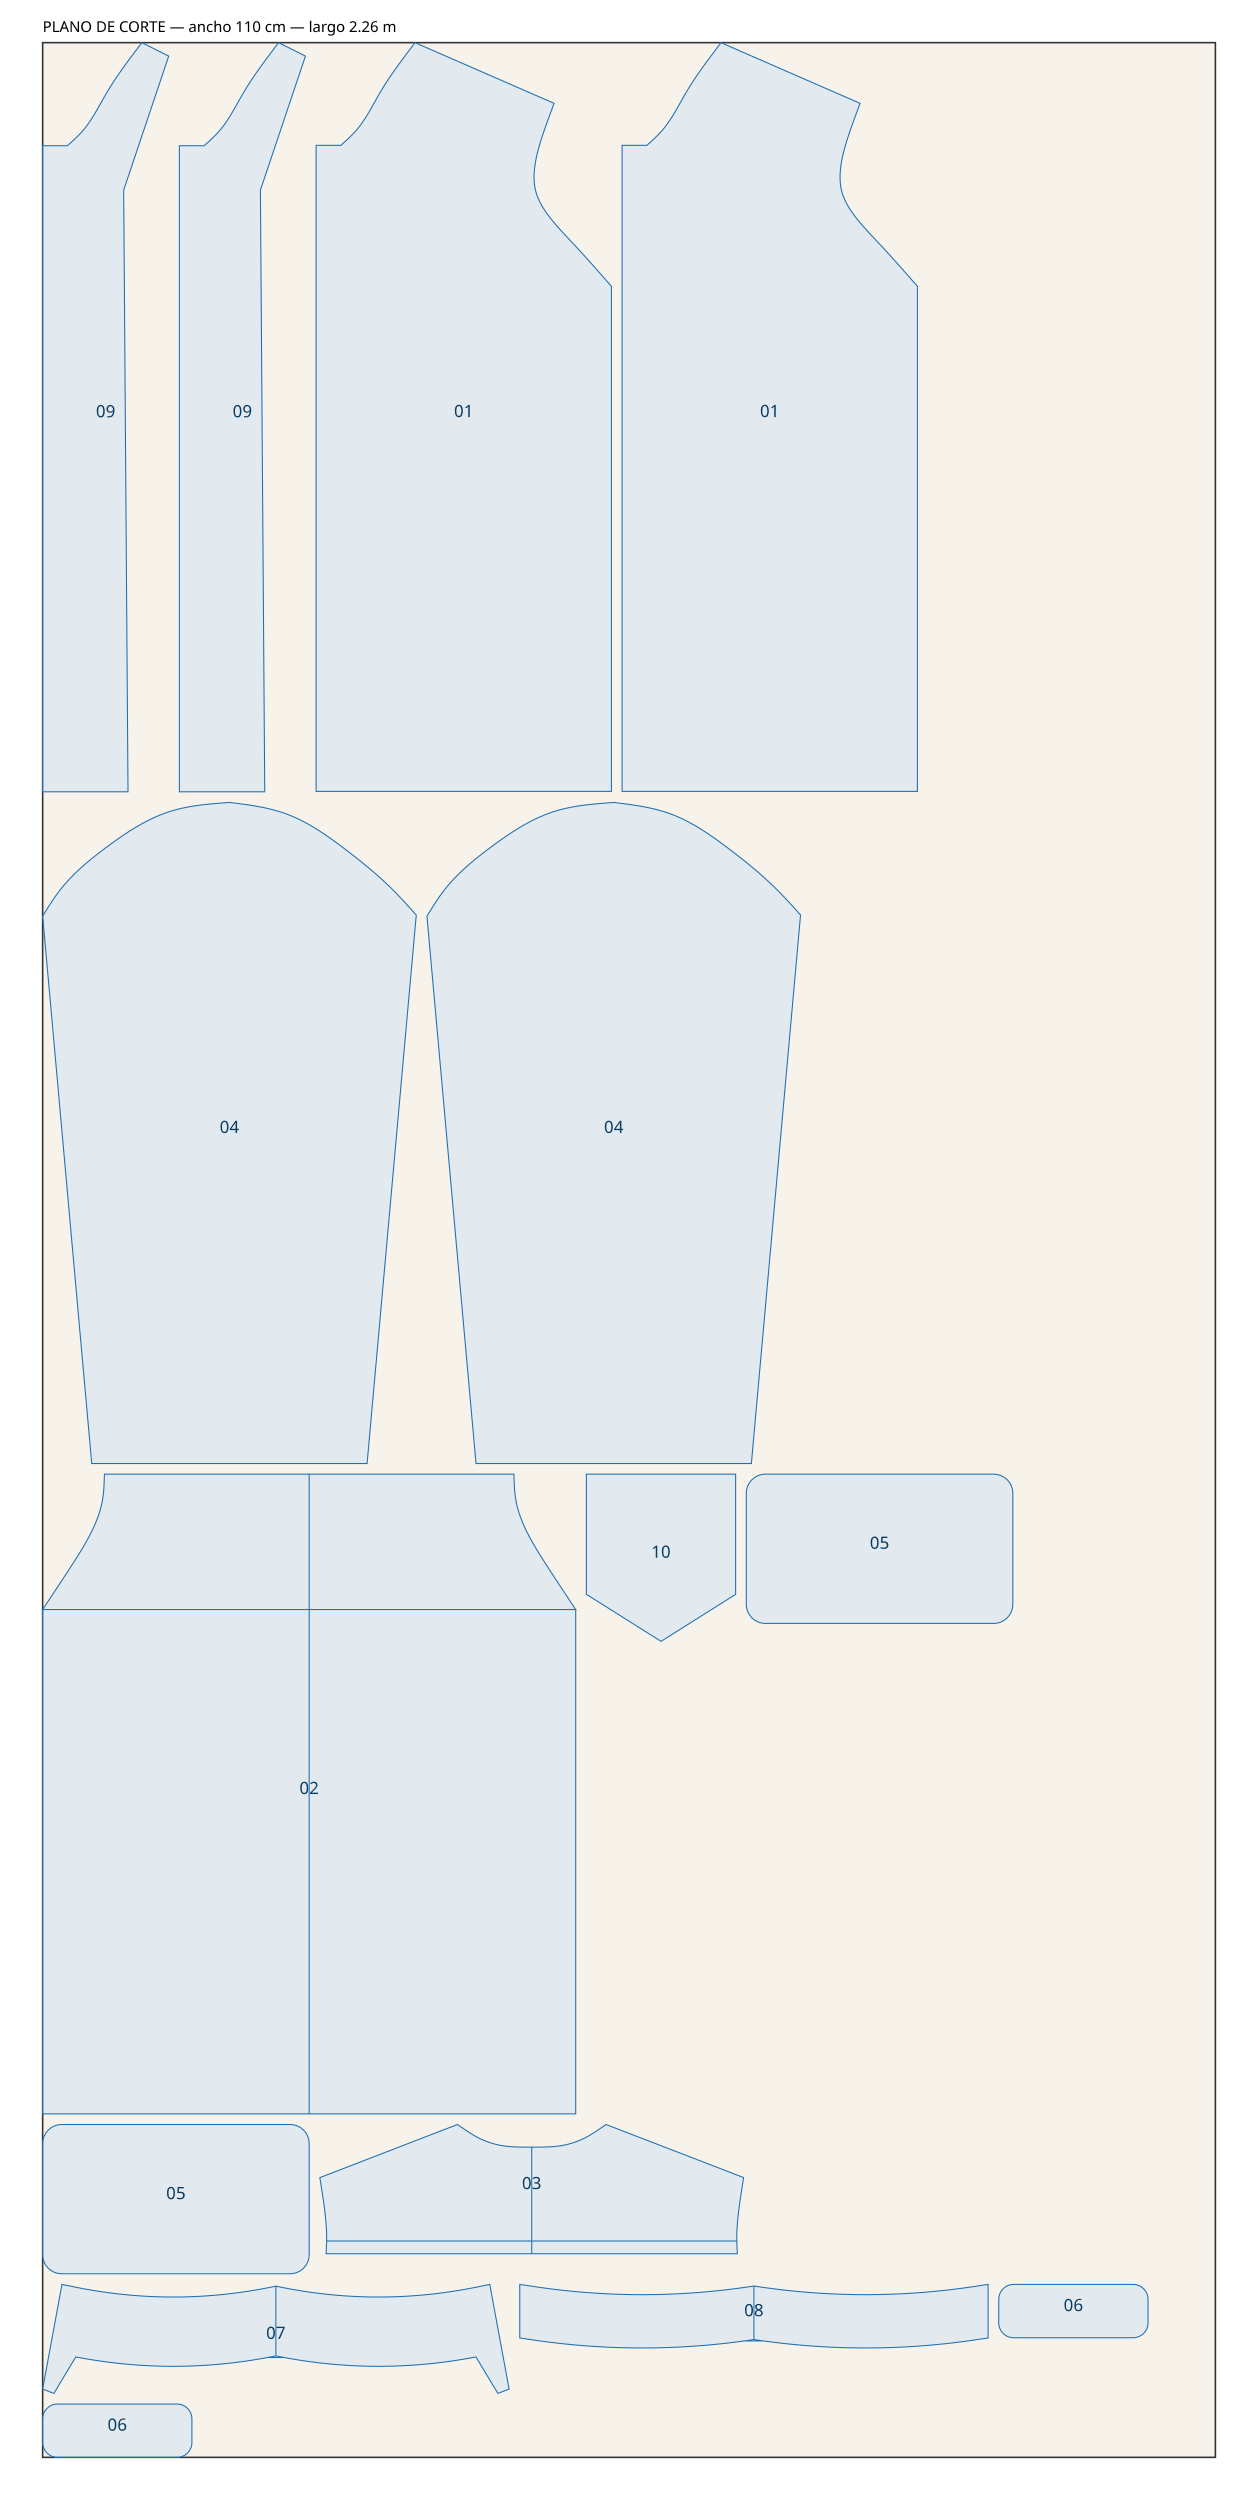
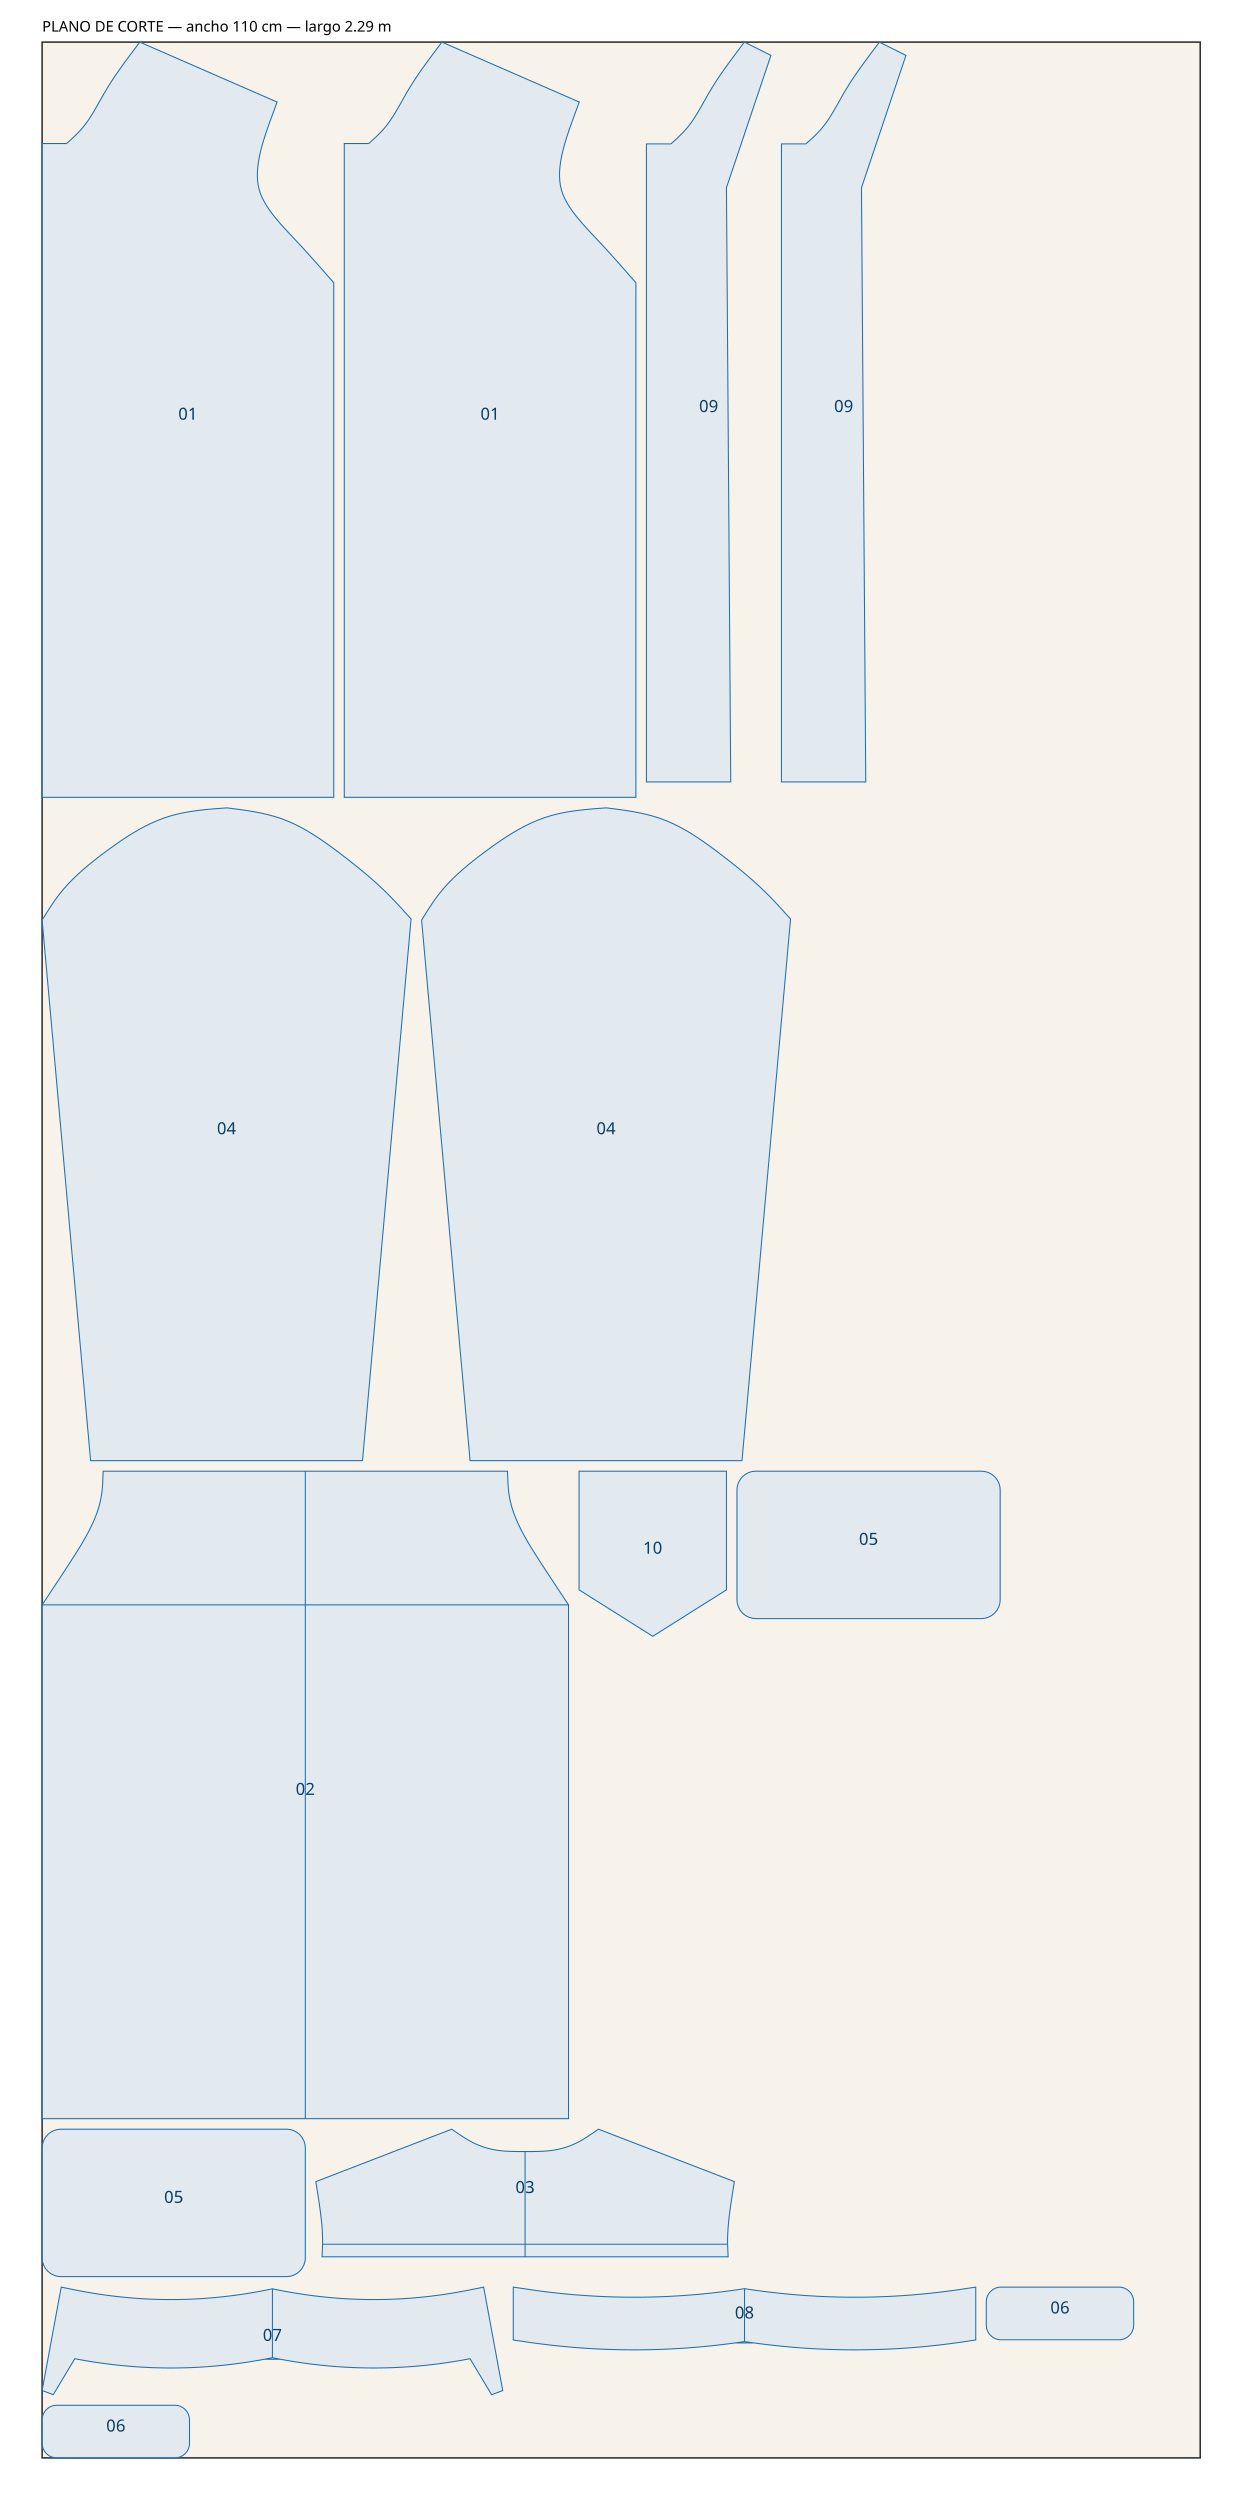
- <svg xmlns="http://www.w3.org/2000/svg" baseProfile="full" height="234.492cm" version="1.1" viewBox="0 0 118.0 234.492" width="118.0cm">
+ <svg xmlns="http://www.w3.org/2000/svg" baseProfile="full" height="237.458cm" version="1.1" viewBox="0 0 118.0 237.458" width="118.0cm">
  <defs />
-   <rect fill="#f7f3ea" height="226.492" stroke="#333" stroke-width="0.15" width="110.0" x="4.0" y="4.0" />
-   <text fill="#000" font-family="sans-serif" font-size="1.4" x="4.0" y="3.0">PLANO DE CORTE — ancho 110 cm — largo 2.26 m</text>
-   <polygon fill="#cfe3f7" fill-opacity="0.5" points="4.0,74.268 12.007,74.268 11.601,17.828 15.825,5.262 13.301,4.0 12.605,4.928 12.409,5.19 12.213,5.453 12.017,5.717 11.822,5.983 11.628,6.251 11.435,6.521 11.243,6.793 11.052,7.068 10.864,7.346 10.678,7.626 10.494,7.91 10.314,8.197 10.136,8.487 9.963,8.779 9.795,9.071 9.631,9.36 9.469,9.647 9.31,9.931 9.151,10.21 8.992,10.485 8.833,10.753 8.671,11.016 8.507,11.271 8.34,11.519 8.169,11.758 7.993,11.988 7.811,12.21 7.619,12.427 7.418,12.641 7.206,12.854 6.986,13.066 6.758,13.277 6.524,13.489 6.322,13.668 4.0,13.668 4.0,74.268" stroke="#1f6fb2" stroke-width="0.1" />
-   <text fill="#0a3d62" font-family="sans-serif" font-size="1.6" text-anchor="middle" x="9.912" y="39.134">09</text>
-   <polygon fill="#cfe3f7" fill-opacity="0.5" points="16.825,74.268 24.832,74.268 24.426,17.828 28.65,5.262 26.126,4.0 25.429,4.928 25.234,5.19 25.038,5.453 24.842,5.717 24.647,5.983 24.453,6.251 24.26,6.521 24.068,6.793 23.877,7.068 23.689,7.346 23.503,7.626 23.319,7.91 23.139,8.197 22.961,8.487 22.788,8.779 22.62,9.071 22.456,9.36 22.294,9.647 22.135,9.931 21.976,10.21 21.817,10.485 21.657,10.753 21.496,11.016 21.332,11.271 21.165,11.519 20.994,11.758 20.818,11.988 20.636,12.21 20.444,12.427 20.243,12.641 20.031,12.854 19.811,13.066 19.583,13.277 19.349,13.489 19.147,13.668 16.825,13.668 16.825,74.268" stroke="#1f6fb2" stroke-width="0.1" />
-   <text fill="#0a3d62" font-family="sans-serif" font-size="1.6" text-anchor="middle" x="22.737" y="39.134">09</text>
-   <polygon fill="#cfe3f7" fill-opacity="0.5" points="29.65,74.233 57.35,74.233 57.35,26.857 56.75,26.172 56.397,25.768 56.041,25.364 55.681,24.958 55.318,24.55 54.95,24.141 54.577,23.73 54.197,23.317 53.81,22.902 53.421,22.488 53.034,22.076 52.655,21.665 52.288,21.255 51.937,20.846 51.607,20.438 51.302,20.031 51.025,19.625 50.781,19.221 50.573,18.82 50.404,18.422 50.273,18.024 50.18,17.619 50.121,17.2 50.095,16.765 50.1,16.314 50.135,15.848 50.198,15.367 50.288,14.873 50.401,14.367 50.536,13.85 50.69,13.322 50.86,12.787 51.043,12.244 51.237,11.694 51.439,11.139 51.97,9.694 38.925,4.0 38.254,4.894 38.059,5.155 37.863,5.418 37.667,5.683 37.472,5.949 37.278,6.216 37.084,6.486 36.892,6.759 36.702,7.033 36.514,7.311 36.328,7.591 36.144,7.875 35.963,8.162 35.786,8.452 35.613,8.744 35.445,9.036 35.281,9.326 35.119,9.613 34.959,9.896 34.801,10.176 34.642,10.45 34.482,10.719 34.321,10.981 34.157,11.236 33.99,11.484 33.819,11.723 33.643,11.953 33.461,12.175 33.269,12.392 33.067,12.607 32.856,12.819 32.636,13.031 32.408,13.242 32.174,13.454 31.972,13.633 29.65,13.633 29.65,74.233" stroke="#1f6fb2" stroke-width="0.1" />
-   <text fill="#0a3d62" font-family="sans-serif" font-size="1.6" text-anchor="middle" x="43.5" y="39.117">01</text>
-   <polygon fill="#cfe3f7" fill-opacity="0.5" points="58.35,74.233 86.05,74.233 86.05,26.857 85.45,26.172 85.097,25.768 84.741,25.364 84.381,24.958 84.018,24.55 83.65,24.141 83.277,23.73 82.897,23.317 82.51,22.902 82.121,22.488 81.734,22.076 81.355,21.665 80.988,21.255 80.637,20.846 80.307,20.438 80.002,20.031 79.725,19.625 79.481,19.221 79.273,18.82 79.104,18.422 78.973,18.024 78.88,17.619 78.821,17.2 78.795,16.765 78.8,16.314 78.835,15.848 78.898,15.367 78.988,14.873 79.101,14.367 79.236,13.85 79.39,13.322 79.56,12.787 79.743,12.244 79.937,11.694 80.139,11.139 80.67,9.694 67.625,4.0 66.954,4.894 66.759,5.155 66.563,5.418 66.367,5.683 66.172,5.949 65.978,6.216 65.784,6.486 65.593,6.759 65.402,7.033 65.214,7.311 65.028,7.591 64.844,7.875 64.663,8.162 64.486,8.452 64.313,8.744 64.145,9.036 63.981,9.326 63.819,9.613 63.659,9.896 63.501,10.176 63.342,10.45 63.182,10.719 63.021,10.981 62.857,11.236 62.69,11.484 62.519,11.723 62.343,11.953 62.161,12.175 61.969,12.392 61.767,12.607 61.556,12.819 61.336,13.031 61.108,13.242 60.874,13.454 60.672,13.633 58.35,13.633 58.35,74.233" stroke="#1f6fb2" stroke-width="0.1" />
-   <text fill="#0a3d62" font-family="sans-serif" font-size="1.6" text-anchor="middle" x="72.2" y="39.117">01</text>
-   <polygon fill="#cfe3f7" fill-opacity="0.5" points="8.604,137.272 34.432,137.272 39.045,85.827 38.338,85.043 37.918,84.581 37.488,84.12 37.048,83.663 36.597,83.215 36.138,82.778 35.672,82.35 35.199,81.932 34.721,81.522 34.236,81.119 33.747,80.723 33.254,80.333 32.757,79.947 32.256,79.564 31.749,79.183 31.234,78.806 30.709,78.435 30.174,78.072 29.628,77.723 29.069,77.389 28.496,77.074 27.909,76.782 27.306,76.515 26.688,76.279 26.059,76.077 25.427,75.906 24.793,75.762 24.158,75.639 23.525,75.534 22.893,75.442 22.266,75.359 21.544,75.268 20.809,75.322 20.168,75.373 19.524,75.432 18.876,75.504 18.228,75.593 17.579,75.703 16.93,75.84 16.285,76.006 15.646,76.208 15.02,76.443 14.408,76.707 13.811,76.997 13.228,77.31 12.657,77.642 12.097,77.991 11.549,78.352 11.01,78.724 10.481,79.103 9.959,79.487 9.442,79.877 8.929,80.275 8.421,80.685 7.922,81.107 7.433,81.545 6.957,81.999 6.495,82.472 6.052,82.967 5.629,83.483 5.232,84.019 4.863,84.562 4.513,85.105 4.0,85.927 8.604,137.272" stroke="#1f6fb2" stroke-width="0.1" />
-   <text fill="#0a3d62" font-family="sans-serif" font-size="1.6" text-anchor="middle" x="21.522" y="106.27">04</text>
-   <polygon fill="#cfe3f7" fill-opacity="0.5" points="44.648,137.272 70.477,137.272 75.089,85.827 74.383,85.043 73.962,84.581 73.533,84.12 73.093,83.663 72.642,83.215 72.183,82.778 71.717,82.35 71.244,81.932 70.765,81.522 70.281,81.119 69.792,80.723 69.299,80.333 68.801,79.947 68.301,79.564 67.794,79.183 67.279,78.806 66.754,78.435 66.219,78.072 65.673,77.723 65.114,77.389 64.541,77.074 63.953,76.782 63.35,76.515 62.732,76.279 62.104,76.077 61.472,75.906 60.838,75.762 60.203,75.639 59.569,75.534 58.938,75.442 58.31,75.359 57.589,75.268 56.854,75.322 56.213,75.373 55.568,75.432 54.921,75.504 54.272,75.593 53.623,75.703 52.975,75.84 52.33,76.006 51.691,76.208 51.064,76.443 50.453,76.707 49.856,76.997 49.272,77.31 48.701,77.642 48.142,77.991 47.594,78.352 47.055,78.724 46.526,79.103 46.004,79.487 45.487,79.877 44.973,80.275 44.466,80.685 43.967,81.107 43.478,81.545 43.001,81.999 42.54,82.472 42.096,82.967 41.674,83.483 41.277,84.019 40.907,84.562 40.558,85.105 40.045,85.927 44.648,137.272" stroke="#1f6fb2" stroke-width="0.1" />
-   <text fill="#0a3d62" font-family="sans-serif" font-size="1.6" text-anchor="middle" x="57.567" y="106.27">04</text>
-   <polygon fill="#cfe3f7" fill-opacity="0.5" points="54.0,150.971 53.545,150.284 53.256,149.849 52.968,149.413 52.679,148.976 52.391,148.538 52.102,148.098 51.813,147.657 51.525,147.213 51.236,146.768 50.949,146.322 50.667,145.875 50.391,145.429 50.124,144.982 49.868,144.534 49.624,144.086 49.396,143.638 49.183,143.19 48.99,142.742 48.816,142.294 48.664,141.846 48.536,141.398 48.432,140.949 48.351,140.493 48.293,140.029 48.255,139.557 48.203,138.272 29.0,138.272 29.0,198.272 54.0,198.272 54.0,150.971 4.0,150.971 4.455,150.284 4.744,149.849 5.032,149.413 5.321,148.976 5.609,148.538 5.898,148.098 6.187,147.657 6.475,147.213 6.764,146.768 7.051,146.322 7.333,145.875 7.609,145.429 7.876,144.982 8.132,144.534 8.376,144.086 8.604,143.638 8.817,143.19 9.01,142.742 9.184,142.294 9.336,141.846 9.464,141.398 9.568,140.949 9.649,140.493 9.707,140.029 9.745,139.557 9.797,138.272 29.0,138.272 29.0,198.272 4.0,198.272 4.0,150.971" stroke="#1f6fb2" stroke-width="0.1" />
-   <text fill="#0a3d62" font-family="sans-serif" font-size="1.6" text-anchor="middle" x="29.0" y="168.272">02</text>
-   <polygon fill="#cfe3f7" fill-opacity="0.5" points="55.0,149.544 62.0,153.954 69.0,149.544 69.0,138.272 55.0,138.272 55.0,149.544" stroke="#1f6fb2" stroke-width="0.1" />
-   <text fill="#0a3d62" font-family="sans-serif" font-size="1.6" text-anchor="middle" x="62.0" y="146.113">10</text>
-   <polygon fill="#cfe3f7" fill-opacity="0.5" points="70.0,150.521 70.03,150.824 70.133,151.163 70.299,151.475 70.524,151.749 70.797,151.973 71.109,152.14 71.448,152.242 71.751,152.272 93.249,152.272 93.552,152.242 93.891,152.14 94.203,151.973 94.476,151.749 94.701,151.475 94.867,151.163 94.97,150.824 95.0,150.521 95.0,140.023 94.97,139.72 94.867,139.382 94.701,139.07 94.476,138.796 94.203,138.572 93.891,138.405 93.552,138.302 93.249,138.272 71.751,138.272 71.448,138.302 71.109,138.405 70.797,138.572 70.524,138.796 70.299,139.07 70.133,139.382 70.03,139.72 70.0,140.023 70.0,150.521" stroke="#1f6fb2" stroke-width="0.1" />
-   <text fill="#0a3d62" font-family="sans-serif" font-size="1.6" text-anchor="middle" x="82.5" y="145.272">05</text>
-   <polygon fill="#cfe3f7" fill-opacity="0.5" points="4.0,211.521 4.03,211.824 4.133,212.163 4.299,212.475 4.524,212.749 4.797,212.973 5.109,213.14 5.448,213.242 5.751,213.272 27.249,213.272 27.552,213.242 27.891,213.14 28.203,212.973 28.476,212.749 28.701,212.475 28.867,212.163 28.97,211.824 29.0,211.521 29.0,201.023 28.97,200.72 28.867,200.382 28.701,200.07 28.476,199.796 28.203,199.572 27.891,199.405 27.552,199.302 27.249,199.272 5.751,199.272 5.448,199.302 5.109,199.405 4.797,199.572 4.524,199.796 4.299,200.07 4.133,200.382 4.03,200.72 4.0,201.023 4.0,211.521" stroke="#1f6fb2" stroke-width="0.1" />
-   <text fill="#0a3d62" font-family="sans-serif" font-size="1.6" text-anchor="middle" x="16.5" y="206.272">05</text>
-   <polygon fill="#cfe3f7" fill-opacity="0.5" points="69.11,210.198 69.108,209.711 69.123,209.216 69.152,208.714 69.194,208.206 69.248,207.691 69.311,207.172 69.382,206.647 69.459,206.118 69.54,205.585 69.749,204.251 56.846,199.272 56.207,199.706 56.004,199.843 55.803,199.975 55.605,200.103 55.408,200.224 55.213,200.339 55.017,200.448 54.819,200.55 54.618,200.647 54.414,200.737 54.207,200.822 53.998,200.901 53.787,200.974 53.575,201.041 53.361,201.101 53.146,201.155 52.93,201.202 52.712,201.243 52.492,201.277 52.269,201.306 52.042,201.33 51.813,201.349 51.581,201.365 51.345,201.376 51.107,201.384 50.866,201.389 50.622,201.393 50.376,201.394 50.127,201.394 49.874,201.394 49.874,211.394 69.158,211.394 69.11,210.198 30.639,210.198 30.64,209.711 30.626,209.216 30.597,208.714 30.554,208.206 30.501,207.691 30.438,207.172 30.367,206.647 30.29,206.118 30.208,205.585 30.0,204.251 42.903,199.272 43.542,199.706 43.745,199.843 43.945,199.975 44.144,200.103 44.34,200.224 44.536,200.339 44.732,200.448 44.93,200.55 45.131,200.647 45.335,200.737 45.542,200.822 45.75,200.901 45.961,200.974 46.174,201.041 46.388,201.101 46.603,201.155 46.819,201.202 47.036,201.243 47.257,201.277 47.48,201.306 47.706,201.33 47.936,201.349 48.168,201.365 48.403,201.376 48.642,201.384 48.883,201.389 49.126,201.393 49.373,201.394 49.622,201.394 49.874,201.394 49.874,211.394 30.591,211.394 30.639,210.198" stroke="#1f6fb2" stroke-width="0.1" />
-   <text fill="#0a3d62" font-family="sans-serif" font-size="1.6" text-anchor="middle" x="49.874" y="205.333">03</text>
-   <polygon fill="#cfe3f7" fill-opacity="0.5" points="26.655,221.127 27.147,221.217 27.638,221.301 28.13,221.38 28.622,221.454 29.113,221.523 29.605,221.587 30.097,221.645 30.589,221.699 31.08,221.747 31.572,221.791 32.064,221.829 32.556,221.862 33.048,221.89 33.54,221.913 34.032,221.931 34.524,221.944 35.016,221.952 35.508,221.954 36,221.952 36.492,221.944 36.984,221.931 37.476,221.913 37.968,221.89 38.46,221.862 38.952,221.829 39.443,221.791 39.935,221.747 40.427,221.699 40.919,221.645 41.411,221.587 41.902,221.523 42.394,221.454 42.886,221.38 43.377,221.301 43.869,221.217 44.36,221.127 44.645,221.073 46.697,224.492 47.752,224.093 45.939,214.272 44.465,214.571 43.993,214.661 43.521,214.747 43.05,214.828 42.578,214.904 42.106,214.975 41.635,215.041 41.163,215.102 40.692,215.158 40.221,215.21 39.749,215.256 39.278,215.298 38.807,215.334 38.335,215.366 37.864,215.393 37.393,215.415 36.922,215.432 36.45,215.444 35.979,215.452 35.508,215.454 35.037,215.452 34.565,215.444 34.094,215.432 33.623,215.415 33.152,215.393 32.68,215.366 32.209,215.334 31.738,215.298 31.267,215.256 30.795,215.21 30.324,215.158 29.852,215.102 29.381,215.041 28.909,214.975 28.438,214.904 27.966,214.828 27.494,214.747 27.023,214.661 26.551,214.571 25.876,214.434 25.876,220.975 26.164,221.033 26.655,221.127 25.096,221.127 24.605,221.217 24.113,221.301 23.622,221.38 23.13,221.454 22.638,221.523 22.147,221.587 21.655,221.645 21.163,221.699 20.671,221.747 20.179,221.791 19.688,221.829 19.196,221.862 18.704,221.89 18.212,221.913 17.72,221.931 17.228,221.944 16.736,221.952 16.244,221.954 15.752,221.952 15.26,221.944 14.768,221.931 14.276,221.913 13.784,221.89 13.292,221.862 12.8,221.829 12.308,221.791 11.816,221.747 11.325,221.699 10.833,221.645 10.341,221.587 9.849,221.523 9.358,221.454 8.866,221.38 8.374,221.301 7.883,221.217 7.391,221.127 7.107,221.073 5.055,224.492 4.0,224.093 5.813,214.272 7.287,214.571 7.759,214.661 8.23,214.747 8.702,214.828 9.174,214.904 9.645,214.975 10.117,215.041 10.588,215.102 11.06,215.158 11.531,215.21 12.002,215.256 12.474,215.298 12.945,215.334 13.416,215.366 13.888,215.393 14.359,215.415 14.83,215.432 15.301,215.444 15.773,215.452 16.244,215.454 16.715,215.452 17.186,215.444 17.657,215.432 18.129,215.415 18.6,215.393 19.071,215.366 19.543,215.334 20.014,215.298 20.485,215.256 20.957,215.21 21.428,215.158 21.899,215.102 22.371,215.041 22.842,214.975 23.314,214.904 23.786,214.828 24.257,214.747 24.729,214.661 25.201,214.571 25.876,214.434 25.876,220.975 25.588,221.033 25.096,221.127" stroke="#1f6fb2" stroke-width="0.1" />
-   <text fill="#0a3d62" font-family="sans-serif" font-size="1.6" text-anchor="middle" x="25.876" y="219.382">07</text>
-   <polygon fill="#cfe3f7" fill-opacity="0.5" points="71.628,219.575 72.159,219.646 72.691,219.713 73.223,219.776 73.754,219.835 74.286,219.889 74.817,219.94 75.349,219.987 75.881,220.029 76.412,220.068 76.944,220.102 77.476,220.133 78.007,220.159 78.539,220.181 79.071,220.2 79.603,220.214 80.134,220.224 80.666,220.23 81.198,220.232 81.73,220.23 82.261,220.224 82.793,220.214 83.325,220.2 83.856,220.181 84.388,220.159 84.92,220.133 85.452,220.102 85.983,220.068 86.515,220.029 87.047,219.987 87.578,219.94 88.11,219.889 88.642,219.835 89.173,219.776 89.705,219.713 90.236,219.646 90.768,219.575 91.299,219.5 92.68,219.294 92.68,214.272 91.012,214.521 90.496,214.593 89.979,214.662 89.462,214.728 88.946,214.789 88.429,214.846 87.912,214.899 87.396,214.948 86.879,214.994 86.363,215.035 85.846,215.073 85.33,215.106 84.813,215.136 84.297,215.161 83.78,215.183 83.264,215.201 82.747,215.214 82.231,215.224 81.714,215.23 81.198,215.232 80.681,215.23 80.165,215.224 79.648,215.214 79.132,215.201 78.615,215.183 78.099,215.161 77.582,215.136 77.066,215.106 76.549,215.073 76.033,215.035 75.516,214.994 75,214.948 74.483,214.899 73.967,214.846 73.45,214.789 72.933,214.728 72.417,214.662 71.9,214.593 71.383,214.521 70.716,214.421 70.716,219.443 71.096,219.5 71.628,219.575 69.804,219.575 69.272,219.646 68.741,219.713 68.209,219.776 67.677,219.835 67.146,219.889 66.614,219.94 66.083,219.987 65.551,220.029 65.019,220.068 64.488,220.102 63.956,220.133 63.424,220.159 62.892,220.181 62.361,220.2 61.829,220.214 61.297,220.224 60.765,220.23 60.234,220.232 59.702,220.23 59.17,220.224 58.639,220.214 58.107,220.2 57.575,220.181 57.043,220.159 56.512,220.133 55.98,220.102 55.448,220.068 54.917,220.029 54.385,219.987 53.853,219.94 53.322,219.889 52.79,219.835 52.258,219.776 51.727,219.713 51.195,219.646 50.664,219.575 50.132,219.5 48.752,219.294 48.752,214.272 50.419,214.521 50.936,214.593 51.453,214.662 51.969,214.728 52.486,214.789 53.003,214.846 53.519,214.899 54.036,214.948 54.552,214.994 55.069,215.035 55.585,215.073 56.102,215.106 56.618,215.136 57.135,215.161 57.651,215.183 58.168,215.201 58.684,215.214 59.201,215.224 59.717,215.23 60.234,215.232 60.75,215.23 61.267,215.224 61.783,215.214 62.3,215.201 62.816,215.183 63.333,215.161 63.849,215.136 64.366,215.106 64.882,215.073 65.399,215.035 65.915,214.994 66.432,214.948 66.948,214.899 67.465,214.846 67.982,214.789 68.498,214.728 69.015,214.662 69.531,214.593 70.048,214.521 70.716,214.421 70.716,219.443 70.335,219.5 69.804,219.575" stroke="#1f6fb2" stroke-width="0.1" />
-   <text fill="#0a3d62" font-family="sans-serif" font-size="1.6" text-anchor="middle" x="70.716" y="217.252">08</text>
-   <polygon fill="#cfe3f7" fill-opacity="0.5" points="93.68,217.921 93.702,218.146 93.782,218.41 93.912,218.653 94.087,218.866 94.299,219.04 94.542,219.17 94.806,219.25 95.031,219.272 106.329,219.272 106.554,219.25 106.817,219.17 107.06,219.04 107.273,218.866 107.448,218.653 107.578,218.41 107.658,218.146 107.68,217.921 107.68,215.623 107.658,215.398 107.578,215.135 107.448,214.892 107.273,214.679 107.06,214.504 106.817,214.374 106.554,214.294 106.329,214.272 95.031,214.272 94.806,214.294 94.542,214.374 94.299,214.504 94.087,214.679 93.912,214.892 93.782,215.135 93.702,215.398 93.68,215.623 93.68,217.921" stroke="#1f6fb2" stroke-width="0.1" />
-   <text fill="#0a3d62" font-family="sans-serif" font-size="1.6" text-anchor="middle" x="100.68" y="216.772">06</text>
-   <polygon fill="#cfe3f7" fill-opacity="0.5" points="4.0,229.141 4.022,229.366 4.102,229.63 4.232,229.873 4.407,230.086 4.62,230.26 4.862,230.39 5.126,230.47 5.351,230.492 16.649,230.492 16.874,230.47 17.138,230.39 17.38,230.26 17.593,230.086 17.768,229.873 17.898,229.63 17.978,229.366 18.0,229.141 18.0,226.843 17.978,226.618 17.898,226.355 17.768,226.112 17.593,225.899 17.38,225.724 17.138,225.594 16.874,225.514 16.649,225.492 5.351,225.492 5.126,225.514 4.862,225.594 4.62,225.724 4.407,225.899 4.232,226.112 4.102,226.355 4.022,226.618 4.0,226.843 4.0,229.141" stroke="#1f6fb2" stroke-width="0.1" />
-   <text fill="#0a3d62" font-family="sans-serif" font-size="1.6" text-anchor="middle" x="11.0" y="227.992">06</text>
+   <rect fill="#f7f3ea" height="229.458" stroke="#333" stroke-width="0.15" width="110.0" x="4.0" y="4.0" />
+   <text fill="#000" font-family="sans-serif" font-size="1.4" x="4.0" y="3.0">PLANO DE CORTE — ancho 110 cm — largo 2.29 m</text>
+   <polygon fill="#cfe3f7" fill-opacity="0.5" points="4.0,75.733 31.7,75.733 31.7,26.857 31.1,26.172 30.747,25.768 30.391,25.364 30.032,24.958 29.668,24.55 29.3,24.141 28.927,23.73 28.547,23.317 28.16,22.902 27.771,22.488 27.385,22.076 27.006,21.665 26.638,21.255 26.287,20.846 25.957,20.438 25.652,20.031 25.375,19.625 25.132,19.221 24.923,18.82 24.754,18.422 24.623,18.024 24.53,17.619 24.472,17.2 24.446,16.765 24.451,16.314 24.486,15.848 24.549,15.367 24.638,14.873 24.751,14.367 24.886,13.85 25.04,13.322 25.21,12.787 25.393,12.244 25.587,11.694 25.789,11.139 26.32,9.694 13.275,4.0 12.605,4.894 12.409,5.155 12.213,5.418 12.017,5.683 11.822,5.949 11.628,6.216 11.435,6.486 11.243,6.759 11.052,7.033 10.864,7.311 10.678,7.591 10.494,7.875 10.314,8.162 10.136,8.452 9.963,8.744 9.795,9.036 9.631,9.326 9.469,9.613 9.31,9.896 9.151,10.176 8.992,10.45 8.833,10.719 8.671,10.981 8.507,11.236 8.34,11.484 8.169,11.723 7.993,11.953 7.811,12.175 7.619,12.392 7.418,12.607 7.206,12.819 6.986,13.031 6.758,13.242 6.524,13.454 6.322,13.633 4.0,13.633 4.0,75.733" stroke="#1f6fb2" stroke-width="0.1" />
+   <text fill="#0a3d62" font-family="sans-serif" font-size="1.6" text-anchor="middle" x="17.85" y="39.867">01</text>
+   <polygon fill="#cfe3f7" fill-opacity="0.5" points="32.7,75.733 60.4,75.733 60.4,26.857 59.8,26.172 59.447,25.768 59.091,25.364 58.732,24.958 58.368,24.55 58,24.141 57.627,23.73 57.247,23.317 56.86,22.902 56.471,22.488 56.085,22.076 55.706,21.665 55.338,21.255 54.987,20.846 54.657,20.438 54.352,20.031 54.075,19.625 53.832,19.221 53.623,18.82 53.454,18.422 53.323,18.024 53.23,17.619 53.172,17.2 53.146,16.765 53.151,16.314 53.186,15.848 53.249,15.367 53.338,14.873 53.451,14.367 53.586,13.85 53.74,13.322 53.91,12.787 54.093,12.244 54.287,11.694 54.489,11.139 55.02,9.694 41.975,4.0 41.305,4.894 41.109,5.155 40.913,5.418 40.717,5.683 40.522,5.949 40.328,6.216 40.135,6.486 39.943,6.759 39.752,7.033 39.564,7.311 39.378,7.591 39.194,7.875 39.014,8.162 38.836,8.452 38.663,8.744 38.495,9.036 38.331,9.326 38.169,9.613 38.01,9.896 37.851,10.176 37.692,10.45 37.533,10.719 37.371,10.981 37.207,11.236 37.04,11.484 36.869,11.723 36.693,11.953 36.511,12.175 36.319,12.392 36.118,12.607 35.906,12.819 35.686,13.031 35.458,13.242 35.224,13.454 35.022,13.633 32.7,13.633 32.7,75.733" stroke="#1f6fb2" stroke-width="0.1" />
+   <text fill="#0a3d62" font-family="sans-serif" font-size="1.6" text-anchor="middle" x="46.55" y="39.867">01</text>
+   <polygon fill="#cfe3f7" fill-opacity="0.5" points="61.4,74.268 69.407,74.268 69.001,17.828 73.225,5.262 70.701,4.0 70.005,4.928 69.809,5.19 69.613,5.453 69.417,5.717 69.222,5.983 69.028,6.251 68.835,6.521 68.643,6.793 68.452,7.068 68.264,7.346 68.078,7.626 67.894,7.91 67.714,8.197 67.536,8.487 67.363,8.779 67.195,9.071 67.031,9.36 66.869,9.647 66.71,9.931 66.551,10.21 66.392,10.485 66.233,10.753 66.071,11.016 65.907,11.271 65.74,11.519 65.569,11.758 65.393,11.988 65.211,12.21 65.019,12.427 64.818,12.641 64.606,12.854 64.386,13.066 64.158,13.277 63.924,13.489 63.722,13.668 61.4,13.668 61.4,74.268" stroke="#1f6fb2" stroke-width="0.1" />
+   <text fill="#0a3d62" font-family="sans-serif" font-size="1.6" text-anchor="middle" x="67.312" y="39.134">09</text>
+   <polygon fill="#cfe3f7" fill-opacity="0.5" points="74.225,74.268 82.232,74.268 81.826,17.828 86.05,5.262 83.526,4.0 82.829,4.928 82.634,5.19 82.438,5.453 82.242,5.717 82.047,5.983 81.853,6.251 81.66,6.521 81.468,6.793 81.277,7.068 81.089,7.346 80.903,7.626 80.719,7.91 80.539,8.197 80.361,8.487 80.188,8.779 80.02,9.071 79.856,9.36 79.694,9.647 79.535,9.931 79.376,10.21 79.217,10.485 79.057,10.753 78.896,11.016 78.732,11.271 78.565,11.519 78.394,11.758 78.218,11.988 78.036,12.21 77.844,12.427 77.643,12.641 77.431,12.854 77.211,13.066 76.983,13.277 76.749,13.489 76.547,13.668 74.225,13.668 74.225,74.268" stroke="#1f6fb2" stroke-width="0.1" />
+   <text fill="#0a3d62" font-family="sans-serif" font-size="1.6" text-anchor="middle" x="80.137" y="39.134">09</text>
+   <polygon fill="#cfe3f7" fill-opacity="0.5" points="8.604,138.738 34.432,138.738 39.045,87.293 38.338,86.508 37.918,86.046 37.488,85.585 37.048,85.128 36.597,84.68 36.138,84.243 35.672,83.816 35.199,83.398 34.721,82.988 34.236,82.585 33.747,82.189 33.254,81.798 32.757,81.412 32.256,81.03 31.749,80.649 31.234,80.271 30.709,79.9 30.174,79.538 29.628,79.188 29.069,78.854 28.496,78.539 27.909,78.247 27.306,77.981 26.688,77.745 26.059,77.543 25.427,77.372 24.793,77.227 24.158,77.105 23.525,76.999 22.893,76.907 22.266,76.824 21.544,76.733 20.809,76.787 20.168,76.838 19.524,76.897 18.876,76.97 18.228,77.058 17.579,77.169 16.93,77.305 16.285,77.472 15.646,77.673 15.02,77.908 14.408,78.172 13.811,78.462 13.228,78.775 12.657,79.108 12.097,79.456 11.549,79.818 11.01,80.189 10.481,80.569 9.959,80.953 9.442,81.342 8.929,81.741 8.421,82.15 7.922,82.573 7.433,83.01 6.957,83.464 6.495,83.938 6.052,84.432 5.629,84.949 5.232,85.484 4.863,86.027 4.513,86.57 4.0,87.393 8.604,138.738" stroke="#1f6fb2" stroke-width="0.1" />
+   <text fill="#0a3d62" font-family="sans-serif" font-size="1.6" text-anchor="middle" x="21.522" y="107.735">04</text>
+   <polygon fill="#cfe3f7" fill-opacity="0.5" points="44.648,138.738 70.477,138.738 75.089,87.293 74.383,86.508 73.962,86.046 73.533,85.585 73.093,85.128 72.642,84.68 72.183,84.243 71.717,83.816 71.244,83.398 70.765,82.988 70.281,82.585 69.792,82.189 69.299,81.798 68.801,81.412 68.301,81.03 67.794,80.649 67.279,80.271 66.754,79.9 66.219,79.538 65.673,79.188 65.114,78.854 64.541,78.539 63.953,78.247 63.35,77.981 62.732,77.745 62.104,77.543 61.472,77.372 60.838,77.227 60.203,77.105 59.569,76.999 58.938,76.907 58.31,76.824 57.589,76.733 56.854,76.787 56.213,76.838 55.568,76.897 54.921,76.97 54.272,77.058 53.623,77.169 52.975,77.305 52.33,77.472 51.691,77.673 51.064,77.908 50.453,78.172 49.856,78.462 49.272,78.775 48.701,79.108 48.142,79.456 47.594,79.818 47.055,80.189 46.526,80.569 46.004,80.953 45.487,81.342 44.973,81.741 44.466,82.15 43.967,82.573 43.478,83.01 43.001,83.464 42.54,83.938 42.096,84.432 41.674,84.949 41.277,85.484 40.907,86.027 40.558,86.57 40.045,87.393 44.648,138.738" stroke="#1f6fb2" stroke-width="0.1" />
+   <text fill="#0a3d62" font-family="sans-serif" font-size="1.6" text-anchor="middle" x="57.567" y="107.735">04</text>
+   <polygon fill="#cfe3f7" fill-opacity="0.5" points="54.0,152.436 53.545,151.75 53.256,151.314 52.968,150.878 52.679,150.441 52.391,150.003 52.102,149.564 51.813,149.122 51.525,148.679 51.236,148.233 50.949,147.787 50.667,147.341 50.391,146.894 50.124,146.447 49.868,145.999 49.624,145.552 49.396,145.104 49.183,144.656 48.99,144.208 48.816,143.76 48.664,143.312 48.536,142.864 48.432,142.414 48.351,141.958 48.293,141.494 48.255,141.022 48.203,139.738 29.0,139.738 29.0,201.238 54.0,201.238 54.0,152.436 4.0,152.436 4.455,151.75 4.744,151.314 5.032,150.878 5.321,150.441 5.609,150.003 5.898,149.564 6.187,149.122 6.475,148.679 6.764,148.233 7.051,147.787 7.333,147.341 7.609,146.894 7.876,146.447 8.132,145.999 8.376,145.552 8.604,145.104 8.817,144.656 9.01,144.208 9.184,143.76 9.336,143.312 9.464,142.864 9.568,142.414 9.649,141.958 9.707,141.494 9.745,141.022 9.797,139.738 29.0,139.738 29.0,201.238 4.0,201.238 4.0,152.436" stroke="#1f6fb2" stroke-width="0.1" />
+   <text fill="#0a3d62" font-family="sans-serif" font-size="1.6" text-anchor="middle" x="29.0" y="170.488">02</text>
+   <polygon fill="#cfe3f7" fill-opacity="0.5" points="55.0,151.01 62.0,155.42 69.0,151.01 69.0,139.738 55.0,139.738 55.0,151.01" stroke="#1f6fb2" stroke-width="0.1" />
+   <text fill="#0a3d62" font-family="sans-serif" font-size="1.6" text-anchor="middle" x="62.0" y="147.579">10</text>
+   <polygon fill="#cfe3f7" fill-opacity="0.5" points="70.0,151.987 70.03,152.29 70.133,152.628 70.299,152.94 70.524,153.214 70.797,153.438 71.109,153.605 71.448,153.708 71.751,153.738 93.249,153.738 93.552,153.708 93.891,153.605 94.203,153.438 94.476,153.214 94.701,152.94 94.867,152.628 94.97,152.29 95.0,151.987 95.0,141.489 94.97,141.186 94.867,140.847 94.701,140.535 94.476,140.261 94.203,140.037 93.891,139.87 93.552,139.768 93.249,139.738 71.751,139.738 71.448,139.768 71.109,139.87 70.797,140.037 70.524,140.261 70.299,140.535 70.133,140.847 70.03,141.186 70.0,141.489 70.0,151.987" stroke="#1f6fb2" stroke-width="0.1" />
+   <text fill="#0a3d62" font-family="sans-serif" font-size="1.6" text-anchor="middle" x="82.5" y="146.738">05</text>
+   <polygon fill="#cfe3f7" fill-opacity="0.5" points="4.0,214.487 4.03,214.79 4.133,215.128 4.299,215.44 4.524,215.714 4.797,215.938 5.109,216.105 5.448,216.208 5.751,216.238 27.249,216.238 27.552,216.208 27.891,216.105 28.203,215.938 28.476,215.714 28.701,215.44 28.867,215.128 28.97,214.79 29.0,214.487 29.0,203.989 28.97,203.686 28.867,203.347 28.701,203.035 28.476,202.761 28.203,202.537 27.891,202.37 27.552,202.268 27.249,202.238 5.751,202.238 5.448,202.268 5.109,202.37 4.797,202.537 4.524,202.761 4.299,203.035 4.133,203.347 4.03,203.686 4.0,203.989 4.0,214.487" stroke="#1f6fb2" stroke-width="0.1" />
+   <text fill="#0a3d62" font-family="sans-serif" font-size="1.6" text-anchor="middle" x="16.5" y="209.238">05</text>
+   <polygon fill="#cfe3f7" fill-opacity="0.5" points="69.11,213.164 69.108,212.676 69.123,212.181 69.152,211.679 69.194,211.171 69.248,210.657 69.311,210.137 69.382,209.613 69.459,209.083 69.54,208.55 69.749,207.217 56.846,202.238 56.207,202.672 56.004,202.808 55.803,202.941 55.605,203.068 55.408,203.189 55.213,203.305 55.017,203.413 54.819,203.515 54.618,203.612 54.414,203.703 54.207,203.788 53.998,203.867 53.787,203.94 53.575,204.006 53.361,204.067 53.146,204.12 52.93,204.167 52.712,204.208 52.492,204.242 52.269,204.272 52.042,204.296 51.813,204.315 51.581,204.33 51.345,204.341 51.107,204.349 50.866,204.355 50.622,204.358 50.376,204.359 50.127,204.36 49.874,204.359 49.874,214.359 69.158,214.359 69.11,213.164 30.639,213.164 30.64,212.676 30.626,212.181 30.597,211.679 30.554,211.171 30.501,210.657 30.438,210.137 30.367,209.613 30.29,209.083 30.208,208.55 30.0,207.217 42.903,202.238 43.542,202.672 43.745,202.808 43.945,202.941 44.144,203.068 44.34,203.189 44.536,203.305 44.732,203.413 44.93,203.515 45.131,203.612 45.335,203.703 45.542,203.788 45.75,203.867 45.961,203.94 46.174,204.006 46.388,204.067 46.603,204.12 46.819,204.167 47.036,204.208 47.257,204.242 47.48,204.272 47.706,204.296 47.936,204.315 48.168,204.33 48.403,204.341 48.642,204.349 48.883,204.355 49.126,204.358 49.373,204.359 49.622,204.36 49.874,204.359 49.874,214.359 30.591,214.359 30.639,213.164" stroke="#1f6fb2" stroke-width="0.1" />
+   <text fill="#0a3d62" font-family="sans-serif" font-size="1.6" text-anchor="middle" x="49.874" y="208.298">03</text>
+   <polygon fill="#cfe3f7" fill-opacity="0.5" points="26.655,224.093 27.147,224.182 27.638,224.266 28.13,224.345 28.622,224.419 29.113,224.488 29.605,224.552 30.097,224.611 30.589,224.664 31.08,224.713 31.572,224.756 32.064,224.795 32.556,224.828 33.048,224.856 33.54,224.879 34.032,224.897 34.524,224.909 35.016,224.917 35.508,224.92 36,224.917 36.492,224.909 36.984,224.897 37.476,224.879 37.968,224.856 38.46,224.828 38.952,224.795 39.443,224.756 39.935,224.713 40.427,224.664 40.919,224.611 41.411,224.552 41.902,224.488 42.394,224.419 42.886,224.345 43.377,224.266 43.869,224.182 44.36,224.093 44.645,224.038 46.697,227.458 47.752,227.059 45.939,217.238 44.465,217.536 43.993,217.627 43.521,217.712 43.05,217.793 42.578,217.869 42.106,217.94 41.635,218.006 41.163,218.067 40.692,218.124 40.221,218.175 39.749,218.221 39.278,218.263 38.807,218.3 38.335,218.332 37.864,218.358 37.393,218.381 36.922,218.398 36.45,218.41 35.979,218.417 35.508,218.42 35.037,218.417 34.565,218.41 34.094,218.398 33.623,218.381 33.152,218.358 32.68,218.332 32.209,218.3 31.738,218.263 31.267,218.221 30.795,218.175 30.324,218.124 29.852,218.067 29.381,218.006 28.909,217.94 28.438,217.869 27.966,217.793 27.494,217.712 27.023,217.627 26.551,217.536 25.876,217.399 25.876,223.94 26.164,223.998 26.655,224.093 25.096,224.093 24.605,224.182 24.113,224.266 23.622,224.345 23.13,224.419 22.638,224.488 22.147,224.552 21.655,224.611 21.163,224.664 20.671,224.713 20.179,224.756 19.688,224.795 19.196,224.828 18.704,224.856 18.212,224.879 17.72,224.897 17.228,224.909 16.736,224.917 16.244,224.92 15.752,224.917 15.26,224.909 14.768,224.897 14.276,224.879 13.784,224.856 13.292,224.828 12.8,224.795 12.308,224.756 11.816,224.713 11.325,224.664 10.833,224.611 10.341,224.552 9.849,224.488 9.358,224.419 8.866,224.345 8.374,224.266 7.883,224.182 7.391,224.093 7.107,224.038 5.055,227.458 4.0,227.059 5.813,217.238 7.287,217.536 7.759,217.627 8.23,217.712 8.702,217.793 9.174,217.869 9.645,217.94 10.117,218.006 10.588,218.067 11.06,218.124 11.531,218.175 12.002,218.221 12.474,218.263 12.945,218.3 13.416,218.332 13.888,218.358 14.359,218.381 14.83,218.398 15.301,218.41 15.773,218.417 16.244,218.42 16.715,218.417 17.186,218.41 17.657,218.398 18.129,218.381 18.6,218.358 19.071,218.332 19.543,218.3 20.014,218.263 20.485,218.221 20.957,218.175 21.428,218.124 21.899,218.067 22.371,218.006 22.842,217.94 23.314,217.869 23.786,217.793 24.257,217.712 24.729,217.627 25.201,217.536 25.876,217.399 25.876,223.94 25.588,223.998 25.096,224.093" stroke="#1f6fb2" stroke-width="0.1" />
+   <text fill="#0a3d62" font-family="sans-serif" font-size="1.6" text-anchor="middle" x="25.876" y="222.348">07</text>
+   <polygon fill="#cfe3f7" fill-opacity="0.5" points="71.628,222.54 72.159,222.611 72.691,222.678 73.223,222.741 73.754,222.8 74.286,222.855 74.817,222.905 75.349,222.952 75.881,222.995 76.412,223.033 76.944,223.068 77.476,223.098 78.007,223.124 78.539,223.147 79.071,223.165 79.603,223.179 80.134,223.189 80.666,223.195 81.198,223.198 81.73,223.195 82.261,223.189 82.793,223.179 83.325,223.165 83.856,223.147 84.388,223.124 84.92,223.098 85.452,223.068 85.983,223.033 86.515,222.995 87.047,222.952 87.578,222.905 88.11,222.855 88.642,222.8 89.173,222.741 89.705,222.678 90.236,222.611 90.768,222.54 91.299,222.465 92.68,222.26 92.68,217.238 91.012,217.486 90.496,217.559 89.979,217.628 89.462,217.693 88.946,217.754 88.429,217.811 87.912,217.864 87.396,217.914 86.879,217.959 86.363,218 85.846,218.038 85.33,218.071 84.813,218.101 84.297,218.127 83.78,218.148 83.264,218.166 82.747,218.18 82.231,218.19 81.714,218.196 81.198,218.198 80.681,218.196 80.165,218.19 79.648,218.18 79.132,218.166 78.615,218.148 78.099,218.127 77.582,218.101 77.066,218.071 76.549,218.038 76.033,218 75.516,217.959 75,217.914 74.483,217.864 73.967,217.811 73.45,217.754 72.933,217.693 72.417,217.628 71.9,217.559 71.383,217.486 70.716,217.387 70.716,222.409 71.096,222.465 71.628,222.54 69.804,222.54 69.272,222.611 68.741,222.678 68.209,222.741 67.677,222.8 67.146,222.855 66.614,222.905 66.083,222.952 65.551,222.995 65.019,223.033 64.488,223.068 63.956,223.098 63.424,223.124 62.892,223.147 62.361,223.165 61.829,223.179 61.297,223.189 60.765,223.195 60.234,223.198 59.702,223.195 59.17,223.189 58.639,223.179 58.107,223.165 57.575,223.147 57.043,223.124 56.512,223.098 55.98,223.068 55.448,223.033 54.917,222.995 54.385,222.952 53.853,222.905 53.322,222.855 52.79,222.8 52.258,222.741 51.727,222.678 51.195,222.611 50.664,222.54 50.132,222.465 48.752,222.26 48.752,217.238 50.419,217.486 50.936,217.559 51.453,217.628 51.969,217.693 52.486,217.754 53.003,217.811 53.519,217.864 54.036,217.914 54.552,217.959 55.069,218 55.585,218.038 56.102,218.071 56.618,218.101 57.135,218.127 57.651,218.148 58.168,218.166 58.684,218.18 59.201,218.19 59.717,218.196 60.234,218.198 60.75,218.196 61.267,218.19 61.783,218.18 62.3,218.166 62.816,218.148 63.333,218.127 63.849,218.101 64.366,218.071 64.882,218.038 65.399,218 65.915,217.959 66.432,217.914 66.948,217.864 67.465,217.811 67.982,217.754 68.498,217.693 69.015,217.628 69.531,217.559 70.048,217.486 70.716,217.387 70.716,222.409 70.335,222.465 69.804,222.54" stroke="#1f6fb2" stroke-width="0.1" />
+   <text fill="#0a3d62" font-family="sans-serif" font-size="1.6" text-anchor="middle" x="70.716" y="220.218">08</text>
+   <polygon fill="#cfe3f7" fill-opacity="0.5" points="93.68,220.887 93.702,221.112 93.782,221.375 93.912,221.618 94.087,221.831 94.299,222.006 94.542,222.136 94.806,222.216 95.031,222.238 106.329,222.238 106.554,222.216 106.817,222.136 107.06,222.006 107.273,221.831 107.448,221.618 107.578,221.375 107.658,221.112 107.68,220.887 107.68,218.589 107.658,218.364 107.578,218.1 107.448,217.857 107.273,217.644 107.06,217.47 106.817,217.34 106.554,217.26 106.329,217.238 95.031,217.238 94.806,217.26 94.542,217.34 94.299,217.47 94.087,217.644 93.912,217.857 93.782,218.1 93.702,218.364 93.68,218.589 93.68,220.887" stroke="#1f6fb2" stroke-width="0.1" />
+   <text fill="#0a3d62" font-family="sans-serif" font-size="1.6" text-anchor="middle" x="100.68" y="219.738">06</text>
+   <polygon fill="#cfe3f7" fill-opacity="0.5" points="4.0,232.107 4.022,232.332 4.102,232.595 4.232,232.838 4.407,233.051 4.62,233.226 4.862,233.355 5.126,233.435 5.351,233.458 16.649,233.458 16.874,233.435 17.138,233.355 17.38,233.226 17.593,233.051 17.768,232.838 17.898,232.595 17.978,232.332 18.0,232.107 18.0,229.808 17.978,229.584 17.898,229.32 17.768,229.077 17.593,228.864 17.38,228.689 17.138,228.56 16.874,228.48 16.649,228.458 5.351,228.458 5.126,228.48 4.862,228.56 4.62,228.689 4.407,228.864 4.232,229.077 4.102,229.32 4.022,229.584 4.0,229.808 4.0,232.107" stroke="#1f6fb2" stroke-width="0.1" />
+   <text fill="#0a3d62" font-family="sans-serif" font-size="1.6" text-anchor="middle" x="11.0" y="230.958">06</text>
</svg>
